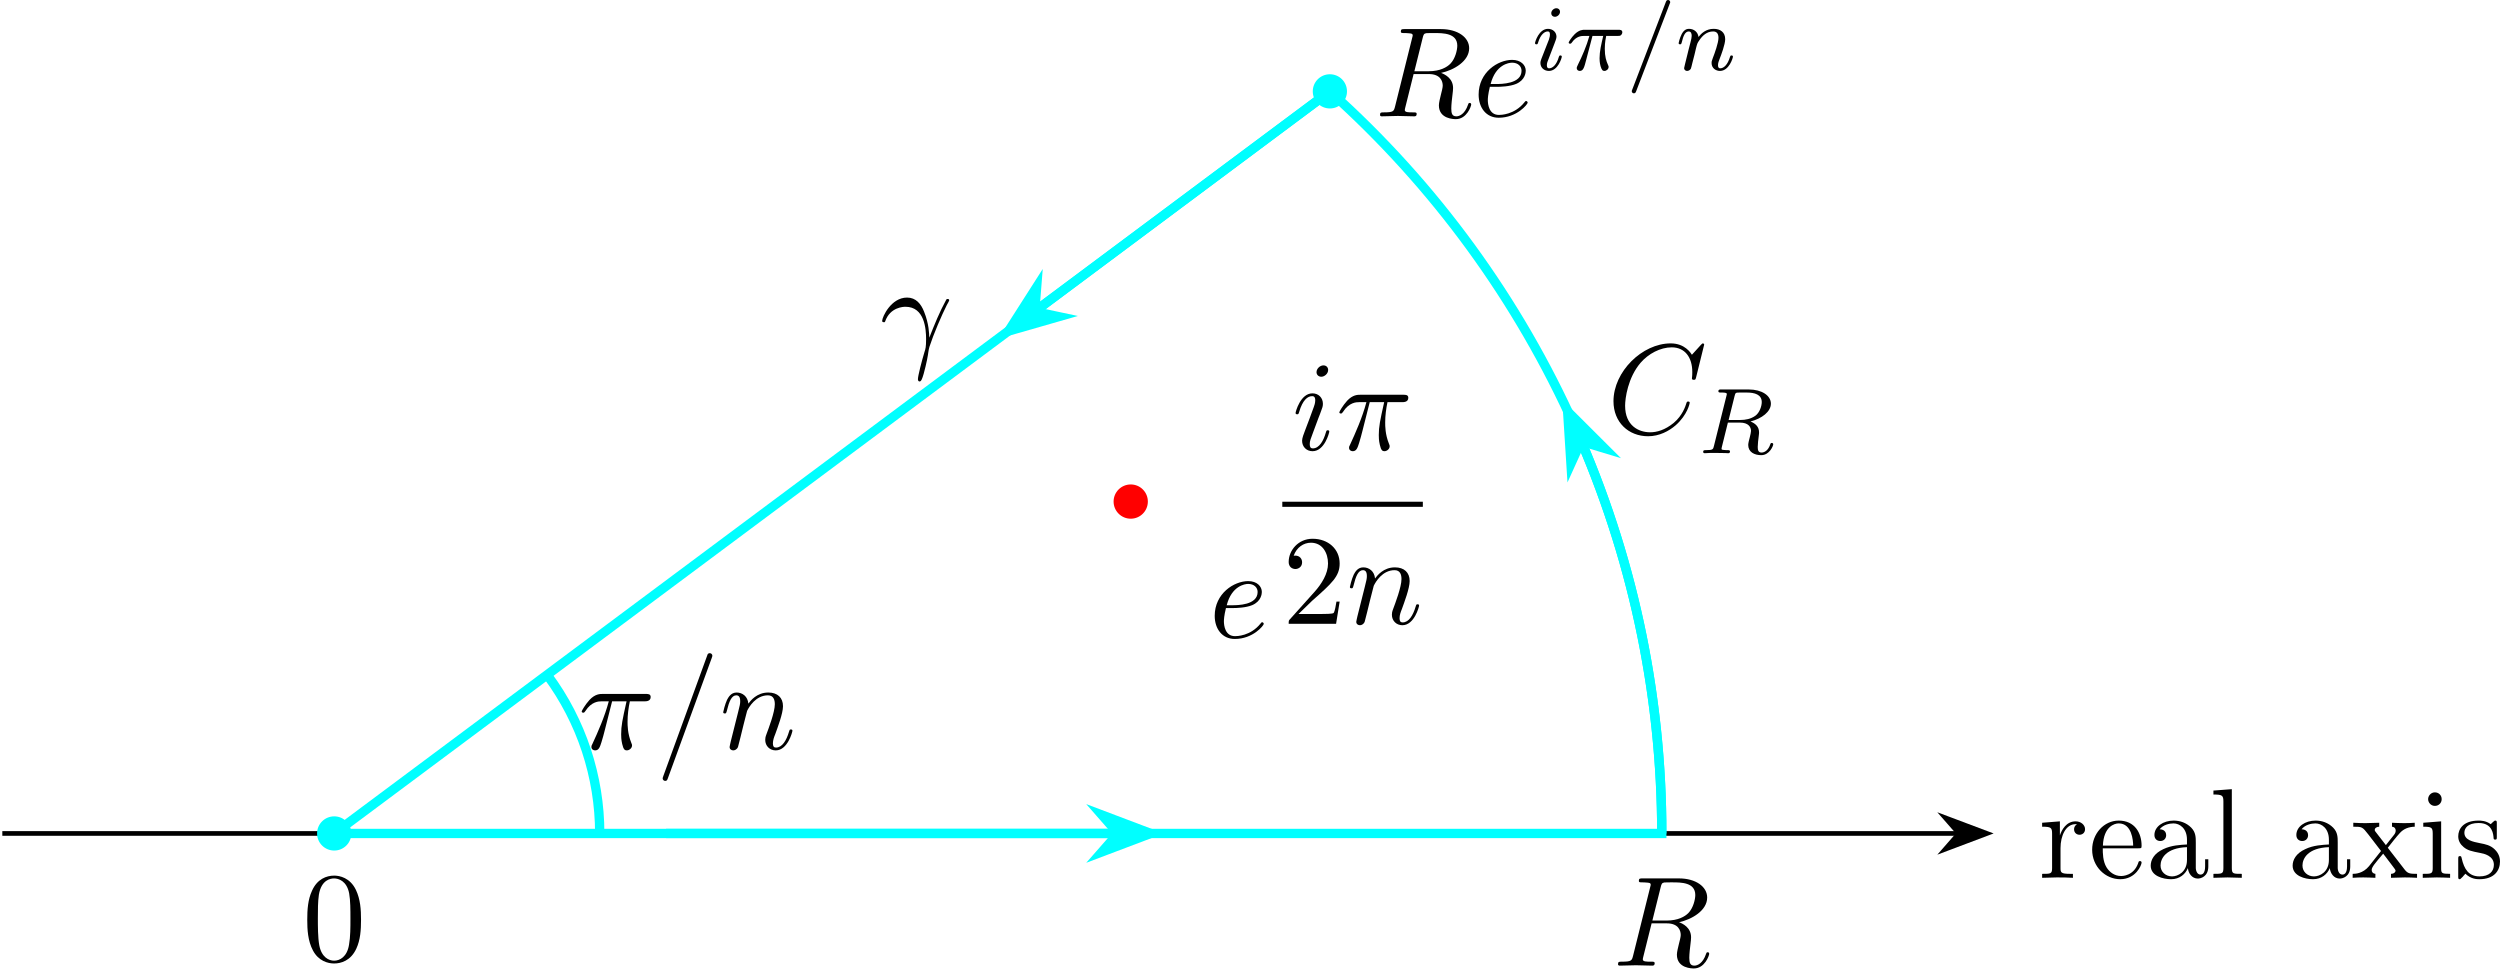
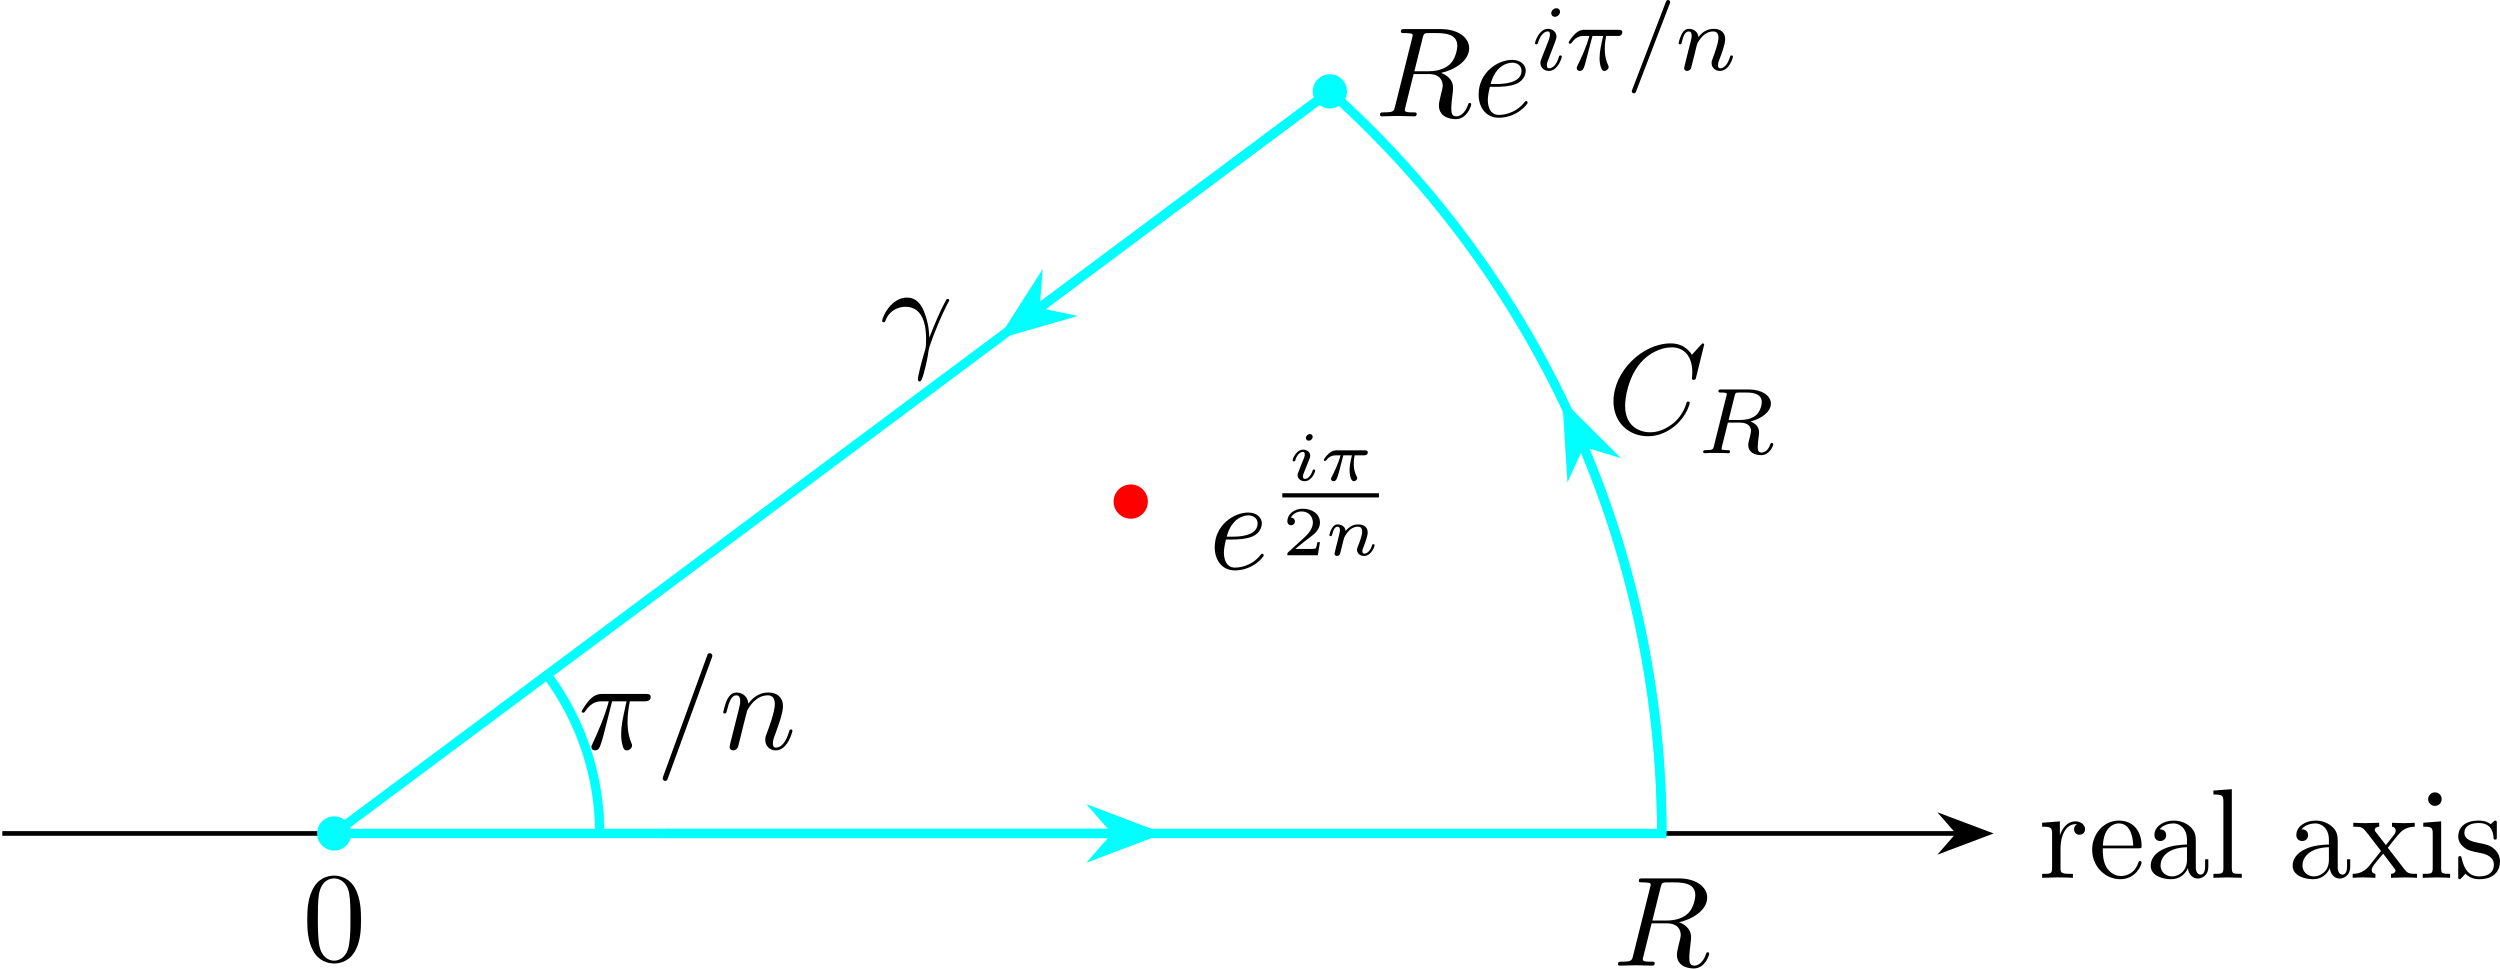
<svg xmlns="http://www.w3.org/2000/svg" xmlns:xlink="http://www.w3.org/1999/xlink" version="1.1" width="298.938pt" height="115.803pt" viewBox="-0 656.586 298.938 115.803">
  <defs>
+     <path id="g10-50" d="M3.216-1.118H2.995C2.983-1.034 2.923-.64 2.833-.574C2.792-.538 2.307-.538 2.224-.538H1.106L1.871-1.16C2.074-1.321 2.606-1.704 2.792-1.883C2.971-2.062 3.216-2.367 3.216-2.792C3.216-3.539 2.54-3.975 1.739-3.975C.968-3.975 .43-3.467 .43-2.905C.43-2.6 .687-2.564 .753-2.564C.903-2.564 1.076-2.672 1.076-2.887C1.076-3.019 .998-3.21 .735-3.21C.873-3.515 1.237-3.742 1.65-3.742C2.277-3.742 2.612-3.276 2.612-2.792C2.612-2.367 2.331-1.931 1.913-1.548L.496-.251C.436-.191 .43-.185 .43 0H3.031L3.216-1.118Z" />
+     <path id="g7-25" d="M2.032-2.152H2.768C2.642-1.626 2.564-1.237 2.564-.849C2.564-.544 2.648 .06 2.929 .06C3.084 .06 3.222-.084 3.222-.215C3.222-.269 3.192-.317 3.18-.347C2.959-.741 2.923-1.124 2.923-1.429C2.923-1.524 2.923-1.787 3.001-2.152H3.79C3.862-2.152 4.119-2.152 4.119-2.397C4.119-2.576 3.951-2.576 3.85-2.576H1.47C1.351-2.576 1.082-2.576 .759-2.277C.574-2.104 .359-1.817 .359-1.757C.359-1.674 .442-1.674 .466-1.674C.532-1.674 .544-1.686 .586-1.739C.687-1.883 .921-2.152 1.411-2.152H1.799C1.596-1.411 1.19-.604 1.112-.448C1.058-.353 .98-.203 .98-.143C.98-.018 1.076 .06 1.196 .06C1.405 .06 1.476-.149 1.542-.341C1.662-.717 1.662-.729 1.745-1.052L2.032-2.152Z" />
+     <path id="g7-105" d="M2.08-3.73C2.08-3.873 1.973-3.969 1.835-3.969C1.674-3.969 1.5-3.814 1.5-3.64C1.5-3.491 1.608-3.401 1.739-3.401C1.931-3.401 2.08-3.581 2.08-3.73ZM1.722-1.644C1.745-1.704 1.799-1.847 1.823-1.901C1.841-1.955 1.865-2.014 1.865-2.116C1.865-2.451 1.566-2.636 1.267-2.636C.658-2.636 .365-1.847 .365-1.716C.365-1.686 .389-1.632 .472-1.632S.574-1.668 .592-1.722C.759-2.301 1.076-2.439 1.243-2.439C1.363-2.439 1.405-2.361 1.405-2.224C1.405-2.104 1.369-2.014 1.357-1.973L1.046-1.207C.974-1.034 .974-1.022 .897-.819C.819-.64 .789-.562 .789-.46C.789-.155 1.064 .06 1.393 .06C1.997 .06 2.295-.729 2.295-.861C2.295-.873 2.289-.944 2.182-.944C2.098-.944 2.092-.915 2.056-.801C1.961-.496 1.716-.137 1.411-.137C1.303-.137 1.249-.209 1.249-.353C1.249-.472 1.285-.562 1.363-.747L1.722-1.644Z" />
+     <path id="g7-110" d="M1.751-2.068C1.722-2.523 1.303-2.636 1.076-2.636S.693-2.499 .586-2.307C.436-2.062 .365-1.745 .365-1.722C.365-1.656 .418-1.632 .472-1.632C.568-1.632 .574-1.674 .604-1.769C.723-2.248 .867-2.439 1.058-2.439C1.273-2.439 1.273-2.194 1.273-2.134C1.273-2.038 1.213-1.799 1.172-1.632C1.13-1.47 1.07-1.225 1.04-1.094C.998-.944 .962-.789 .921-.64C.879-.472 .807-.173 .807-.137C.807-.006 .909 .06 1.016 .06S1.225-.012 1.273-.102C1.285-.137 1.339-.347 1.369-.466L1.5-1.004C1.542-1.16 1.566-1.267 1.602-1.405C1.656-1.608 1.865-1.925 2.086-2.146C2.206-2.26 2.463-2.439 2.786-2.439C3.168-2.439 3.168-2.134 3.168-2.02C3.168-1.668 2.911-1.028 2.803-.759C2.768-.658 2.726-.562 2.726-.46C2.726-.155 3.001 .06 3.33 .06C3.933 .06 4.232-.729 4.232-.861C4.232-.873 4.226-.944 4.119-.944C4.035-.944 4.029-.915 3.993-.801C3.897-.484 3.652-.137 3.347-.137C3.234-.137 3.186-.227 3.186-.353C3.186-.472 3.228-.574 3.282-.699C3.371-.933 3.64-1.608 3.64-1.943C3.64-2.433 3.27-2.636 2.815-2.636C2.517-2.636 2.134-2.54 1.751-2.068Z" />
    <path id="g8-25" d="M2.264-2.909H3.18C3.013-2.184 2.869-1.594 2.869-1.004C2.869-.948 2.869-.606 2.957-.319C3.061 .016 3.14 .08 3.284 .08C3.459 .08 3.642-.072 3.642-.263C3.642-.319 3.634-.335 3.602-.406C3.435-.773 3.316-1.156 3.316-1.809C3.316-1.993 3.316-2.327 3.435-2.909H4.4C4.527-2.909 4.615-2.909 4.694-2.973C4.79-3.061 4.814-3.164 4.814-3.212C4.814-3.435 4.615-3.435 4.479-3.435H1.602C1.435-3.435 1.132-3.435 .741-3.053C.454-2.766 .231-2.399 .231-2.343C.231-2.271 .287-2.248 .351-2.248C.43-2.248 .446-2.271 .494-2.335C.885-2.909 1.355-2.909 1.538-2.909H2C1.769-2.064 1.347-1.1 1.052-.518C.996-.399 .917-.239 .917-.167C.917 0 1.052 .08 1.18 .08C1.482 .08 1.562-.223 1.73-.877L2.264-2.909Z" />
    <path id="g8-61" d="M3.706-5.643C3.754-5.754 3.754-5.77 3.754-5.794C3.754-5.898 3.674-5.978 3.571-5.978C3.443-5.978 3.411-5.882 3.379-5.802L.518 1.658C.47 1.769 .47 1.785 .47 1.809C.47 1.913 .55 1.993 .654 1.993C.781 1.993 .813 1.897 .845 1.817L3.706-5.643Z" />
    <path id="g8-82" d="M3.092-4.886C3.164-5.157 3.172-5.181 3.499-5.181H4.144C4.798-5.181 5.412-5.013 5.412-4.368C5.412-4.017 5.228-3.459 4.862-3.196C4.479-2.925 4.025-2.837 3.563-2.837H2.582L3.092-4.886ZM4.447-2.71C5.428-2.957 6.193-3.555 6.193-4.232C6.193-4.926 5.412-5.444 4.304-5.444H1.953C1.809-5.444 1.706-5.444 1.706-5.292C1.706-5.181 1.809-5.181 1.937-5.181C2.2-5.181 2.431-5.181 2.431-5.053C2.431-5.021 2.423-5.013 2.399-4.91L1.331-.63C1.259-.327 1.243-.263 .654-.263C.502-.263 .406-.263 .406-.112C.406-.08 .43 0 .534 0C.685 0 .869-.016 1.028-.024H1.522C2.264-.024 2.495 0 2.542 0S2.702 0 2.702-.151C2.702-.263 2.598-.263 2.463-.263C2.439-.263 2.295-.263 2.16-.279C1.993-.295 1.977-.319 1.977-.391C1.977-.43 1.993-.478 2-.518L2.519-2.614H3.555C4.272-2.614 4.495-2.232 4.495-1.905C4.495-1.793 4.439-1.57 4.4-1.403C4.336-1.172 4.256-.853 4.256-.709C4.256-.096 4.782 .167 5.372 .167C6.065 .167 6.392-.614 6.392-.765C6.392-.797 6.368-.877 6.265-.877C6.177-.877 6.153-.805 6.145-.773C5.97-.223 5.627-.056 5.396-.056C5.101-.056 5.069-.279 5.069-.542S5.117-1.156 5.149-1.419C5.181-1.658 5.181-1.706 5.181-1.785C5.181-2.264 4.87-2.542 4.447-2.71Z" />
    <path id="g8-105" d="M2.375-4.973C2.375-5.149 2.248-5.276 2.064-5.276C1.857-5.276 1.626-5.085 1.626-4.846C1.626-4.67 1.753-4.543 1.937-4.543C2.144-4.543 2.375-4.734 2.375-4.973ZM1.211-2.048L.781-.948C.741-.829 .701-.733 .701-.598C.701-.207 1.004 .08 1.427 .08C2.2 .08 2.527-1.036 2.527-1.14C2.527-1.219 2.463-1.243 2.407-1.243C2.311-1.243 2.295-1.188 2.271-1.108C2.088-.47 1.761-.143 1.443-.143C1.347-.143 1.251-.183 1.251-.399C1.251-.59 1.307-.733 1.411-.98C1.49-1.196 1.57-1.411 1.658-1.626L1.905-2.271C1.977-2.455 2.072-2.702 2.072-2.837C2.072-3.236 1.753-3.515 1.347-3.515C.574-3.515 .239-2.399 .239-2.295C.239-2.224 .295-2.192 .359-2.192C.462-2.192 .47-2.24 .494-2.319C.717-3.076 1.084-3.292 1.323-3.292C1.435-3.292 1.514-3.252 1.514-3.029C1.514-2.949 1.506-2.837 1.427-2.598L1.211-2.048Z" />
    <path id="g8-110" d="M1.594-1.307C1.618-1.427 1.698-1.73 1.722-1.849C1.833-2.279 1.833-2.287 2.016-2.55C2.279-2.941 2.654-3.292 3.188-3.292C3.475-3.292 3.642-3.124 3.642-2.75C3.642-2.311 3.308-1.403 3.156-1.012C3.053-.749 3.053-.701 3.053-.598C3.053-.143 3.427 .08 3.77 .08C4.551 .08 4.878-1.036 4.878-1.14C4.878-1.219 4.814-1.243 4.758-1.243C4.663-1.243 4.647-1.188 4.623-1.108C4.431-.454 4.097-.143 3.794-.143C3.666-.143 3.602-.223 3.602-.406S3.666-.765 3.746-.964C3.866-1.267 4.216-2.184 4.216-2.63C4.216-3.228 3.802-3.515 3.228-3.515C2.582-3.515 2.168-3.124 1.937-2.821C1.881-3.26 1.53-3.515 1.124-3.515C.837-3.515 .638-3.332 .51-3.084C.319-2.71 .239-2.311 .239-2.295C.239-2.224 .295-2.192 .359-2.192C.462-2.192 .47-2.224 .526-2.431C.622-2.821 .765-3.292 1.1-3.292C1.307-3.292 1.355-3.092 1.355-2.917C1.355-2.774 1.315-2.622 1.251-2.359C1.235-2.295 1.116-1.825 1.084-1.714L.789-.518C.757-.399 .709-.199 .709-.167C.709 .016 .861 .08 .964 .08C1.108 .08 1.227-.016 1.283-.112C1.307-.159 1.371-.43 1.411-.598L1.594-1.307Z" />
    <path id="g9-13" d="M.447-2.771C.873-4.025 2.062-4.036 2.182-4.036C3.829-4.036 3.949-2.127 3.949-1.265C3.949-.6 3.895-.415 3.818-.196C3.578 .6 3.251 1.865 3.251 2.149C3.251 2.269 3.305 2.345 3.393 2.345C3.535 2.345 3.622 2.105 3.742 1.691C3.993 .775 4.102 .153 4.145-.185C4.167-.327 4.189-.469 4.233-.611C4.582-1.691 5.28-3.316 5.716-4.178C5.793-4.309 5.924-4.549 5.924-4.593C5.924-4.702 5.815-4.702 5.793-4.702C5.76-4.702 5.695-4.702 5.662-4.625C5.095-3.589 4.658-2.498 4.222-1.396C4.211-1.735 4.2-2.564 3.775-3.622C3.513-4.287 3.076-4.822 2.324-4.822C.96-4.822 .196-3.164 .196-2.825C.196-2.716 .295-2.716 .404-2.716L.447-2.771Z" />
    <path id="g9-25" d="M2.891-4.069H4.124C3.764-2.455 3.665-1.985 3.665-1.255C3.665-1.091 3.665-.796 3.753-.425C3.862 .055 3.982 .12 4.145 .12C4.364 .12 4.593-.076 4.593-.295C4.593-.36 4.593-.382 4.527-.535C4.211-1.32 4.211-2.029 4.211-2.335C4.211-2.913 4.287-3.502 4.407-4.069H5.651C5.793-4.069 6.185-4.069 6.185-4.44C6.185-4.702 5.956-4.702 5.749-4.702H2.095C1.855-4.702 1.44-4.702 .96-4.189C.578-3.764 .295-3.262 .295-3.207C.295-3.196 .295-3.098 .425-3.098C.513-3.098 .535-3.142 .6-3.229C1.135-4.069 1.767-4.069 1.985-4.069H2.607C2.258-2.749 1.669-1.429 1.211-.436C1.124-.273 1.124-.251 1.124-.175C1.124 .033 1.298 .12 1.44 .12C1.767 .12 1.855-.185 1.985-.589C2.138-1.091 2.138-1.113 2.28-1.658L2.891-4.069Z" />
    <path id="g9-61" d="M4.789-7.767C4.844-7.909 4.844-7.953 4.844-7.964C4.844-8.084 4.745-8.182 4.625-8.182C4.549-8.182 4.473-8.149 4.44-8.084L.655 2.313C.6 2.455 .6 2.498 .6 2.509C.6 2.629 .698 2.727 .818 2.727C.96 2.727 .993 2.651 1.058 2.465L4.789-7.767Z" />
    <path id="g9-67" d="M8.291-7.582C8.291-7.615 8.269-7.691 8.171-7.691C8.138-7.691 8.127-7.68 8.007-7.56L7.244-6.72C7.145-6.873 6.644-7.691 5.433-7.691C3-7.691 .545-5.28 .545-2.749C.545-.949 1.833 .24 3.502 .24C4.451 .24 5.28-.196 5.858-.698C6.873-1.593 7.058-2.585 7.058-2.618C7.058-2.727 6.949-2.727 6.927-2.727C6.862-2.727 6.807-2.705 6.785-2.618C6.687-2.302 6.436-1.527 5.684-.895C4.931-.284 4.244-.098 3.676-.098C2.695-.098 1.538-.665 1.538-2.367C1.538-2.989 1.767-4.756 2.858-6.033C3.524-6.807 4.549-7.353 5.52-7.353C6.633-7.353 7.276-6.513 7.276-5.247C7.276-4.811 7.244-4.8 7.244-4.691S7.364-4.582 7.407-4.582C7.549-4.582 7.549-4.604 7.604-4.8L8.291-7.582Z" />
    <path id="g9-82" d="M4.091-6.698C4.156-6.96 4.189-7.069 4.396-7.102C4.495-7.113 4.844-7.113 5.062-7.113C5.836-7.113 7.047-7.113 7.047-6.033C7.047-5.662 6.873-4.909 6.447-4.484C6.164-4.2 5.585-3.851 4.604-3.851H3.382L4.091-6.698ZM5.662-3.709C6.764-3.949 8.062-4.713 8.062-5.815C8.062-6.753 7.08-7.451 5.651-7.451H2.542C2.324-7.451 2.225-7.451 2.225-7.233C2.225-7.113 2.324-7.113 2.531-7.113C2.553-7.113 2.76-7.113 2.945-7.091C3.142-7.069 3.24-7.058 3.24-6.916C3.24-6.873 3.229-6.84 3.196-6.709L1.735-.851C1.625-.425 1.604-.338 .742-.338C.545-.338 .447-.338 .447-.12C.447 0 .578 0 .6 0C.905 0 1.669-.033 1.975-.033S3.055 0 3.36 0C3.447 0 3.578 0 3.578-.218C3.578-.338 3.48-.338 3.273-.338C2.869-.338 2.564-.338 2.564-.535C2.564-.6 2.585-.655 2.596-.72L3.316-3.611H4.615C5.607-3.611 5.804-3 5.804-2.618C5.804-2.455 5.716-2.116 5.651-1.865C5.575-1.56 5.476-1.156 5.476-.938C5.476 .24 6.785 .24 6.927 .24C7.855 .24 8.236-.862 8.236-1.015C8.236-1.145 8.116-1.145 8.105-1.145C8.007-1.145 7.985-1.069 7.964-.993C7.691-.185 7.222 0 6.971 0C6.611 0 6.535-.24 6.535-.665C6.535-1.004 6.6-1.56 6.644-1.909C6.665-2.062 6.687-2.269 6.687-2.422C6.687-3.262 5.956-3.6 5.662-3.709Z" />
    <path id="g9-101" d="M2.04-2.52C2.356-2.52 3.164-2.542 3.709-2.771C4.473-3.098 4.527-3.742 4.527-3.895C4.527-4.375 4.113-4.822 3.36-4.822C2.149-4.822 .502-3.764 .502-1.855C.502-.742 1.145 .12 2.215 .12C3.775 .12 4.691-1.036 4.691-1.167C4.691-1.233 4.625-1.309 4.56-1.309C4.505-1.309 4.484-1.287 4.418-1.2C3.556-.12 2.367-.12 2.236-.12C1.385-.12 1.287-1.036 1.287-1.385C1.287-1.516 1.298-1.855 1.462-2.52H2.04ZM1.527-2.76C1.953-4.418 3.076-4.582 3.36-4.582C3.873-4.582 4.167-4.265 4.167-3.895C4.167-2.76 2.422-2.76 1.975-2.76H1.527Z" />
-     <path id="g9-105" d="M3.098-6.818C3.098-7.036 2.945-7.211 2.695-7.211C2.4-7.211 2.105-6.927 2.105-6.633C2.105-6.425 2.258-6.24 2.52-6.24C2.771-6.24 3.098-6.491 3.098-6.818ZM2.269-2.716C2.4-3.033 2.4-3.055 2.509-3.349C2.596-3.567 2.651-3.72 2.651-3.927C2.651-4.418 2.302-4.822 1.756-4.822C.731-4.822 .316-3.24 .316-3.142C.316-3.033 .425-3.033 .447-3.033C.556-3.033 .567-3.055 .622-3.229C.916-4.255 1.353-4.582 1.724-4.582C1.811-4.582 1.996-4.582 1.996-4.233C1.996-4.004 1.92-3.775 1.876-3.665C1.789-3.382 1.298-2.116 1.124-1.647C1.015-1.364 .873-1.004 .873-.775C.873-.262 1.244 .12 1.767 .12C2.793 .12 3.196-1.462 3.196-1.56C3.196-1.669 3.098-1.669 3.065-1.669C2.956-1.669 2.956-1.636 2.902-1.473C2.705-.785 2.345-.12 1.789-.12C1.604-.12 1.527-.229 1.527-.48C1.527-.753 1.593-.905 1.844-1.571L2.269-2.716Z" />
    <path id="g9-110" d="M.96-.644C.927-.48 .862-.229 .862-.175C.862 .022 1.015 .12 1.178 .12C1.309 .12 1.505 .033 1.582-.185C1.593-.207 1.724-.72 1.789-.993L2.029-1.975C2.095-2.215 2.16-2.455 2.215-2.705C2.258-2.891 2.345-3.207 2.356-3.251C2.52-3.589 3.098-4.582 4.135-4.582C4.625-4.582 4.724-4.178 4.724-3.818C4.724-3.142 4.189-1.745 4.015-1.276C3.916-1.025 3.905-.895 3.905-.775C3.905-.262 4.287 .12 4.8 .12C5.825 .12 6.229-1.473 6.229-1.56C6.229-1.669 6.131-1.669 6.098-1.669C5.989-1.669 5.989-1.636 5.935-1.473C5.716-.731 5.356-.12 4.822-.12C4.636-.12 4.56-.229 4.56-.48C4.56-.753 4.658-1.015 4.756-1.255C4.964-1.833 5.422-3.033 5.422-3.655C5.422-4.385 4.953-4.822 4.167-4.822C3.185-4.822 2.651-4.124 2.465-3.873C2.411-4.484 1.964-4.822 1.462-4.822S.753-4.396 .644-4.2C.469-3.829 .316-3.185 .316-3.142C.316-3.033 .425-3.033 .447-3.033C.556-3.033 .567-3.044 .633-3.284C.818-4.058 1.036-4.582 1.429-4.582C1.647-4.582 1.767-4.44 1.767-4.08C1.767-3.851 1.735-3.731 1.593-3.164L.96-.644Z" />
    <path id="g14-48" d="M5.018-3.491C5.018-4.364 4.964-5.236 4.582-6.044C4.08-7.091 3.185-7.265 2.727-7.265C2.073-7.265 1.276-6.982 .829-5.967C.48-5.215 .425-4.364 .425-3.491C.425-2.673 .469-1.691 .916-.862C1.385 .022 2.182 .24 2.716 .24C3.305 .24 4.135 .011 4.615-1.025C4.964-1.778 5.018-2.629 5.018-3.491ZM2.716 0C2.291 0 1.647-.273 1.451-1.32C1.331-1.975 1.331-2.978 1.331-3.622C1.331-4.32 1.331-5.04 1.418-5.629C1.625-6.927 2.444-7.025 2.716-7.025C3.076-7.025 3.796-6.829 4.004-5.749C4.113-5.138 4.113-4.309 4.113-3.622C4.113-2.804 4.113-2.062 3.993-1.364C3.829-.327 3.207 0 2.716 0Z" />
-     <path id="g14-50" d="M1.385-.84L2.542-1.964C4.244-3.469 4.898-4.058 4.898-5.149C4.898-6.393 3.916-7.265 2.585-7.265C1.353-7.265 .545-6.262 .545-5.291C.545-4.68 1.091-4.68 1.124-4.68C1.309-4.68 1.691-4.811 1.691-5.258C1.691-5.542 1.495-5.825 1.113-5.825C1.025-5.825 1.004-5.825 .971-5.815C1.222-6.524 1.811-6.927 2.444-6.927C3.436-6.927 3.905-6.044 3.905-5.149C3.905-4.276 3.36-3.415 2.76-2.738L.665-.404C.545-.284 .545-.262 .545 0H4.593L4.898-1.898H4.625C4.571-1.571 4.495-1.091 4.385-.927C4.309-.84 3.589-.84 3.349-.84H1.385Z" />
    <path id="g14-97" d="M3.633-.829C3.676-.393 3.971 .065 4.484 .065C4.713 .065 5.378-.087 5.378-.971V-1.582H5.105V-.971C5.105-.338 4.833-.273 4.713-.273C4.353-.273 4.309-.764 4.309-.818V-3C4.309-3.458 4.309-3.884 3.916-4.287C3.491-4.713 2.945-4.887 2.422-4.887C1.527-4.887 .775-4.375 .775-3.655C.775-3.327 .993-3.142 1.276-3.142C1.582-3.142 1.778-3.36 1.778-3.644C1.778-3.775 1.724-4.135 1.222-4.145C1.516-4.527 2.051-4.647 2.4-4.647C2.935-4.647 3.556-4.222 3.556-3.251V-2.847C3-2.815 2.236-2.782 1.549-2.455C.731-2.084 .458-1.516 .458-1.036C.458-.153 1.516 .12 2.204 .12C2.924 .12 3.425-.316 3.633-.829ZM3.556-2.618V-1.527C3.556-.491 2.771-.12 2.28-.12C1.745-.12 1.298-.502 1.298-1.047C1.298-1.647 1.756-2.553 3.556-2.618Z" />
    <path id="g14-101" d="M1.222-2.749C1.287-4.375 2.204-4.647 2.575-4.647C3.698-4.647 3.807-3.175 3.807-2.749H1.222ZM1.211-2.52H4.255C4.495-2.52 4.527-2.52 4.527-2.749C4.527-3.829 3.938-4.887 2.575-4.887C1.309-4.887 .305-3.764 .305-2.4C.305-.938 1.451 .12 2.705 .12C4.036 .12 4.527-1.091 4.527-1.298C4.527-1.407 4.44-1.429 4.385-1.429C4.287-1.429 4.265-1.364 4.244-1.276C3.862-.153 2.88-.153 2.771-.153C2.225-.153 1.789-.48 1.538-.884C1.211-1.407 1.211-2.127 1.211-2.52Z" />
    <path id="g14-105" d="M1.931-4.822L.404-4.702V-4.364C1.113-4.364 1.211-4.298 1.211-3.764V-.829C1.211-.338 1.091-.338 .36-.338V0C.709-.011 1.298-.033 1.56-.033C1.942-.033 2.324-.011 2.695 0V-.338C1.975-.338 1.931-.393 1.931-.818V-4.822ZM1.975-6.72C1.975-7.069 1.702-7.298 1.396-7.298C1.058-7.298 .818-7.004 .818-6.72C.818-6.425 1.058-6.142 1.396-6.142C1.702-6.142 1.975-6.371 1.975-6.72Z" />
    <path id="g14-108" d="M1.931-7.571L.36-7.451V-7.113C1.124-7.113 1.211-7.036 1.211-6.502V-.829C1.211-.338 1.091-.338 .36-.338V0C.72-.011 1.298-.033 1.571-.033S2.378-.011 2.782 0V-.338C2.051-.338 1.931-.338 1.931-.829V-7.571Z" />
    <path id="g14-114" d="M1.822-3.622V-4.822L.305-4.702V-4.364C1.069-4.364 1.156-4.287 1.156-3.753V-.829C1.156-.338 1.036-.338 .305-.338V0C.731-.011 1.244-.033 1.549-.033C1.985-.033 2.498-.033 2.935 0V-.338H2.705C1.898-.338 1.876-.458 1.876-.851V-2.531C1.876-3.611 2.335-4.582 3.164-4.582C3.24-4.582 3.262-4.582 3.284-4.571C3.251-4.56 3.033-4.429 3.033-4.145C3.033-3.84 3.262-3.676 3.502-3.676C3.698-3.676 3.971-3.807 3.971-4.156S3.633-4.822 3.164-4.822C2.367-4.822 1.975-4.091 1.822-3.622Z" />
    <path id="g14-115" d="M2.269-2.116C2.509-2.073 3.404-1.898 3.404-1.113C3.404-.556 3.022-.12 2.171-.12C1.255-.12 .862-.742 .655-1.669C.622-1.811 .611-1.855 .502-1.855C.36-1.855 .36-1.778 .36-1.582V-.142C.36 .044 .36 .12 .48 .12C.535 .12 .545 .109 .753-.098C.775-.12 .775-.142 .971-.349C1.451 .109 1.942 .12 2.171 .12C3.425 .12 3.927-.611 3.927-1.396C3.927-1.975 3.6-2.302 3.469-2.433C3.109-2.782 2.684-2.869 2.225-2.956C1.615-3.076 .884-3.218 .884-3.851C.884-4.233 1.167-4.68 2.105-4.68C3.305-4.68 3.36-3.698 3.382-3.36C3.393-3.262 3.491-3.262 3.513-3.262C3.655-3.262 3.655-3.316 3.655-3.524V-4.625C3.655-4.811 3.655-4.887 3.535-4.887C3.48-4.887 3.458-4.887 3.316-4.756C3.284-4.713 3.175-4.615 3.131-4.582C2.716-4.887 2.269-4.887 2.105-4.887C.775-4.887 .36-4.156 .36-3.545C.36-3.164 .535-2.858 .829-2.618C1.178-2.335 1.484-2.269 2.269-2.116Z" />
    <path id="g14-120" d="M3.131-2.564C3.458-2.978 3.873-3.513 4.135-3.796C4.473-4.189 4.92-4.353 5.433-4.364V-4.702C5.149-4.68 4.822-4.669 4.538-4.669C4.211-4.669 3.633-4.691 3.491-4.702V-4.364C3.72-4.342 3.807-4.2 3.807-4.025S3.698-3.709 3.644-3.644L2.967-2.793L2.116-3.895C2.018-4.004 2.018-4.025 2.018-4.091C2.018-4.255 2.182-4.353 2.4-4.364V-4.702C2.116-4.691 1.396-4.669 1.222-4.669C.993-4.669 .48-4.68 .185-4.702V-4.364C.949-4.364 .96-4.353 1.473-3.698L2.553-2.291L1.527-.993C1.004-.36 .36-.338 .131-.338V0C.415-.022 .753-.033 1.036-.033C1.353-.033 1.811-.011 2.073 0V-.338C1.833-.371 1.756-.513 1.756-.676C1.756-.916 2.073-1.276 2.738-2.062L3.567-.971C3.655-.851 3.796-.676 3.796-.611C3.796-.513 3.698-.349 3.404-.338V0C3.731-.011 4.342-.033 4.582-.033C4.876-.033 5.302-.022 5.629 0V-.338C5.04-.338 4.844-.36 4.593-.676L3.131-2.564Z" />
  </defs>
  <g id="page1" transform="matrix(1.4 0 0 1.4 0 0)">
    <path d="M.199 540.176H167.215" stroke="#000" fill="none" stroke-width=".399" />
    <path d="M169.711 540.176L166.14 538.832L167.316 540.176L166.14 541.523Z" />
    <path d="M169.711 540.176L166.14 538.832L167.316 540.176L166.14 541.523Z" stroke="#000" fill="none" stroke-width=".399" stroke-miterlimit="10" />
    <g transform="matrix(1 0 0 1 117.2229 3.788)">
      <use x="56.892" y="540.176" xlink:href="#g14-114" />
      <use x="61.165" y="540.176" xlink:href="#g14-101" />
      <use x="66.013" y="540.176" xlink:href="#g14-97" />
      <use x="71.468" y="540.176" xlink:href="#g14-108" />
      <use x="78.135" y="540.176" xlink:href="#g14-97" />
      <use x="83.589" y="540.176" xlink:href="#g14-120" />
      <use x="89.347" y="540.176" xlink:href="#g14-105" />
      <use x="92.377" y="540.176" xlink:href="#g14-115" />
    </g>
    <path d="M56.891 540.176H95.301" stroke="#0ff" fill="none" stroke-width=".797" stroke-miterlimit="10" />
    <path d="M98.277 540.176L94.125 538.605L95.5 540.176L94.125 541.746Z" fill="#0ff" />
    <path d="M98.277 540.176L94.125 538.605L95.5 540.176L94.125 541.746Z" stroke="#0ff" fill="none" stroke-width=".797" stroke-miterlimit="10" />
    <path d="M141.934 540.176C141.934 515.98 131.617 492.926 113.586 476.797V476.793L28.547 540.176H141.934Z" stroke="#0ff" fill="none" stroke-width=".797" stroke-miterlimit="10" />
    <path d="M141.934 540.176C141.934 528.715 139.609 517.375 135.129 506.855" stroke="#0ff" fill="none" stroke-width=".797" stroke-miterlimit="10" />
    <path d="M133.895 504.145L134.176 508.578L135.039 506.676L137.039 507.281Z" fill="#0ff" />
    <path d="M133.895 504.145L134.176 508.578L135.039 506.676L137.039 507.281Z" stroke="#0ff" fill="none" stroke-width=".797" stroke-miterlimit="10" />
    <path d="M113.586 476.793L88.535 495.48" stroke="#0ff" fill="none" stroke-width=".797" stroke-miterlimit="10" />
    <path d="M86.148 497.262L90.418 496.036L88.375 495.602L88.539 493.52Z" fill="#0ff" />
    <path d="M86.148 497.262L90.418 496.036L88.375 495.602L88.539 493.52Z" stroke="#0ff" fill="none" stroke-width=".797" stroke-miterlimit="10" />
    <path d="M30.008 540.176C30.008 539.367 29.352 538.715 28.547 538.715C27.738 538.715 27.082 539.367 27.082 540.176C27.082 540.984 27.738 541.637 28.547 541.637C29.352 541.637 30.008 540.984 30.008 540.176Z" fill="#0ff" />
    <g transform="matrix(1 0 0 1 -31.0741 10.866)">
      <use x="56.892" y="540.176" xlink:href="#g14-48" />
    </g>
    <g transform="matrix(1 0 0 1 80.8569 11.29)">
      <use x="56.892" y="540.176" xlink:href="#g9-82" />
    </g>
    <g transform="matrix(1 0 0 1 80.3719 -34.166)">
      <use x="56.892" y="540.176" xlink:href="#g9-67" />
      <use x="64.689" y="541.865" xlink:href="#g8-82" />
    </g>
    <g transform="matrix(1 0 0 1 60.5289 -61.25)">
      <use x="56.892" y="540.176" xlink:href="#g9-82" />
      <use x="65.26" y="540.176" xlink:href="#g9-101" />
      <use x="70.339" y="536.218" xlink:href="#g8-105" />
      <use x="73.222" y="536.218" xlink:href="#g8-25" />
      <use x="78.371" y="536.218" xlink:href="#g8-61" />
      <use x="82.605" y="536.218" xlink:href="#g8-110" />
    </g>
    <g transform="matrix(1 0 0 1 18.2574 -40.949)">
      <use x="56.892" y="540.176" xlink:href="#g9-13" />
    </g>
-     <g transform="matrix(1 0 0 1 46.3559 -16.731)">
+     <g transform="matrix(1 0 0 1 46.3559 -22.587)">
      <use x="56.892" y="540.176" xlink:href="#g9-101" />
-       <use x="63.984" y="524.139" xlink:href="#g9-105" />
-       <use x="67.743" y="524.139" xlink:href="#g9-25" />
+       <use x="63.683" y="532.618" xlink:href="#g7-105" />
+       <use x="66.347" y="532.618" xlink:href="#g7-25" />
    </g>
-     <rect x="63.167" y="528.574" height=".436" width="12.003" transform="matrix(1 0 0 1 46.3559 -16.731)" />
-     <g transform="matrix(1 0 0 1 46.3559 -16.731)">
-       <use x="63.167" y="539.002" xlink:href="#g14-50" />
-       <use x="68.622" y="539.002" xlink:href="#g9-110" />
+     <rect x="63.167" y="533.705" height=".359" width="8.254" transform="matrix(1 0 0 1 46.3559 -22.587)" />
+     <g transform="matrix(1 0 0 1 46.3559 -22.587)">
+       <use x="63.167" y="539.002" xlink:href="#g10-50" />
+       <use x="66.82" y="539.002" xlink:href="#g7-110" />
    </g>
    <path d="M98.039 511.828C98.039 511.023 97.387 510.367 96.578 510.367S95.113 511.023 95.113 511.828C95.113 512.637 95.769 513.293 96.578 513.293S98.039 512.637 98.039 511.828Z" fill="#f00" />
    <path d="M115.047 476.793C115.047 475.984 114.394 475.332 113.586 475.332S112.125 475.984 112.125 476.793S112.777 478.254 113.586 478.254S115.047 477.601 115.047 476.793Z" fill="#0ff" />
    <path d="M51.223 540.176C51.223 535.32 49.66 530.59 46.773 526.688" stroke="#0ff" fill="none" stroke-width=".797" stroke-miterlimit="10" />
    <g transform="matrix(1 0 0 1 -7.5029 -7.215)">
      <use x="56.892" y="540.176" xlink:href="#g9-25" />
      <use x="63.502" y="540.176" xlink:href="#g9-61" />
      <use x="68.957" y="540.176" xlink:href="#g9-110" />
    </g>
  </g>
</svg>
